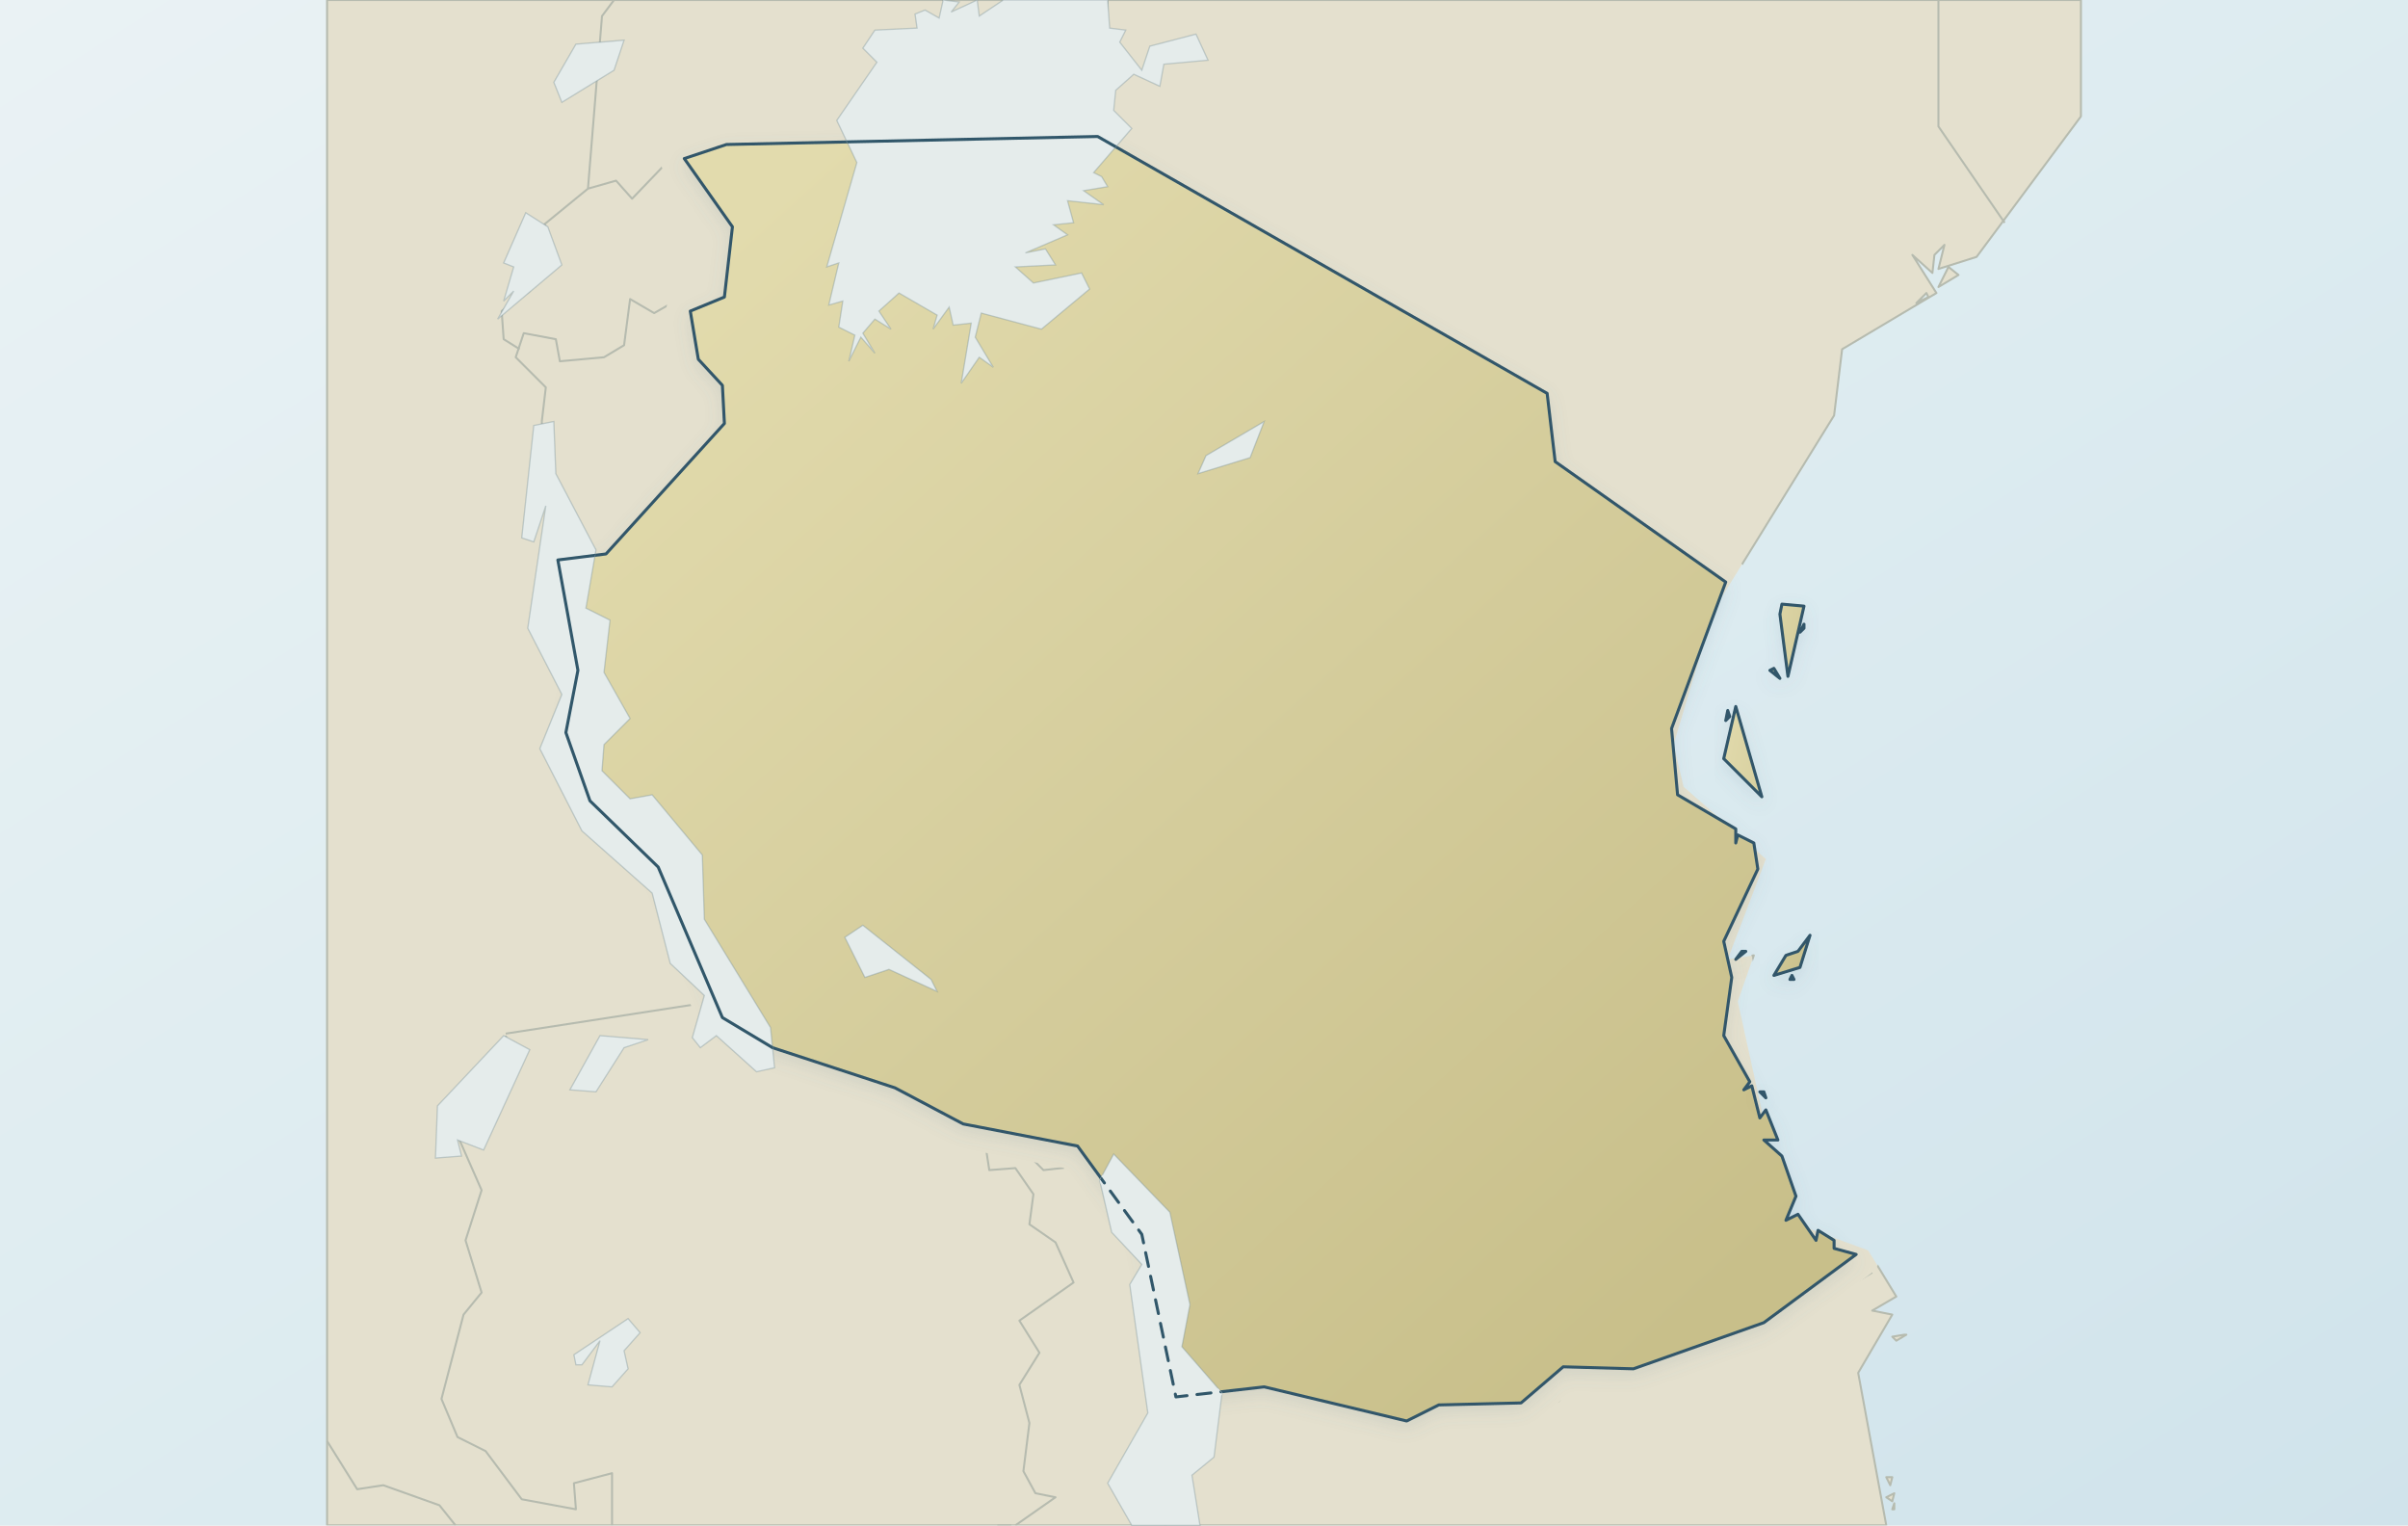
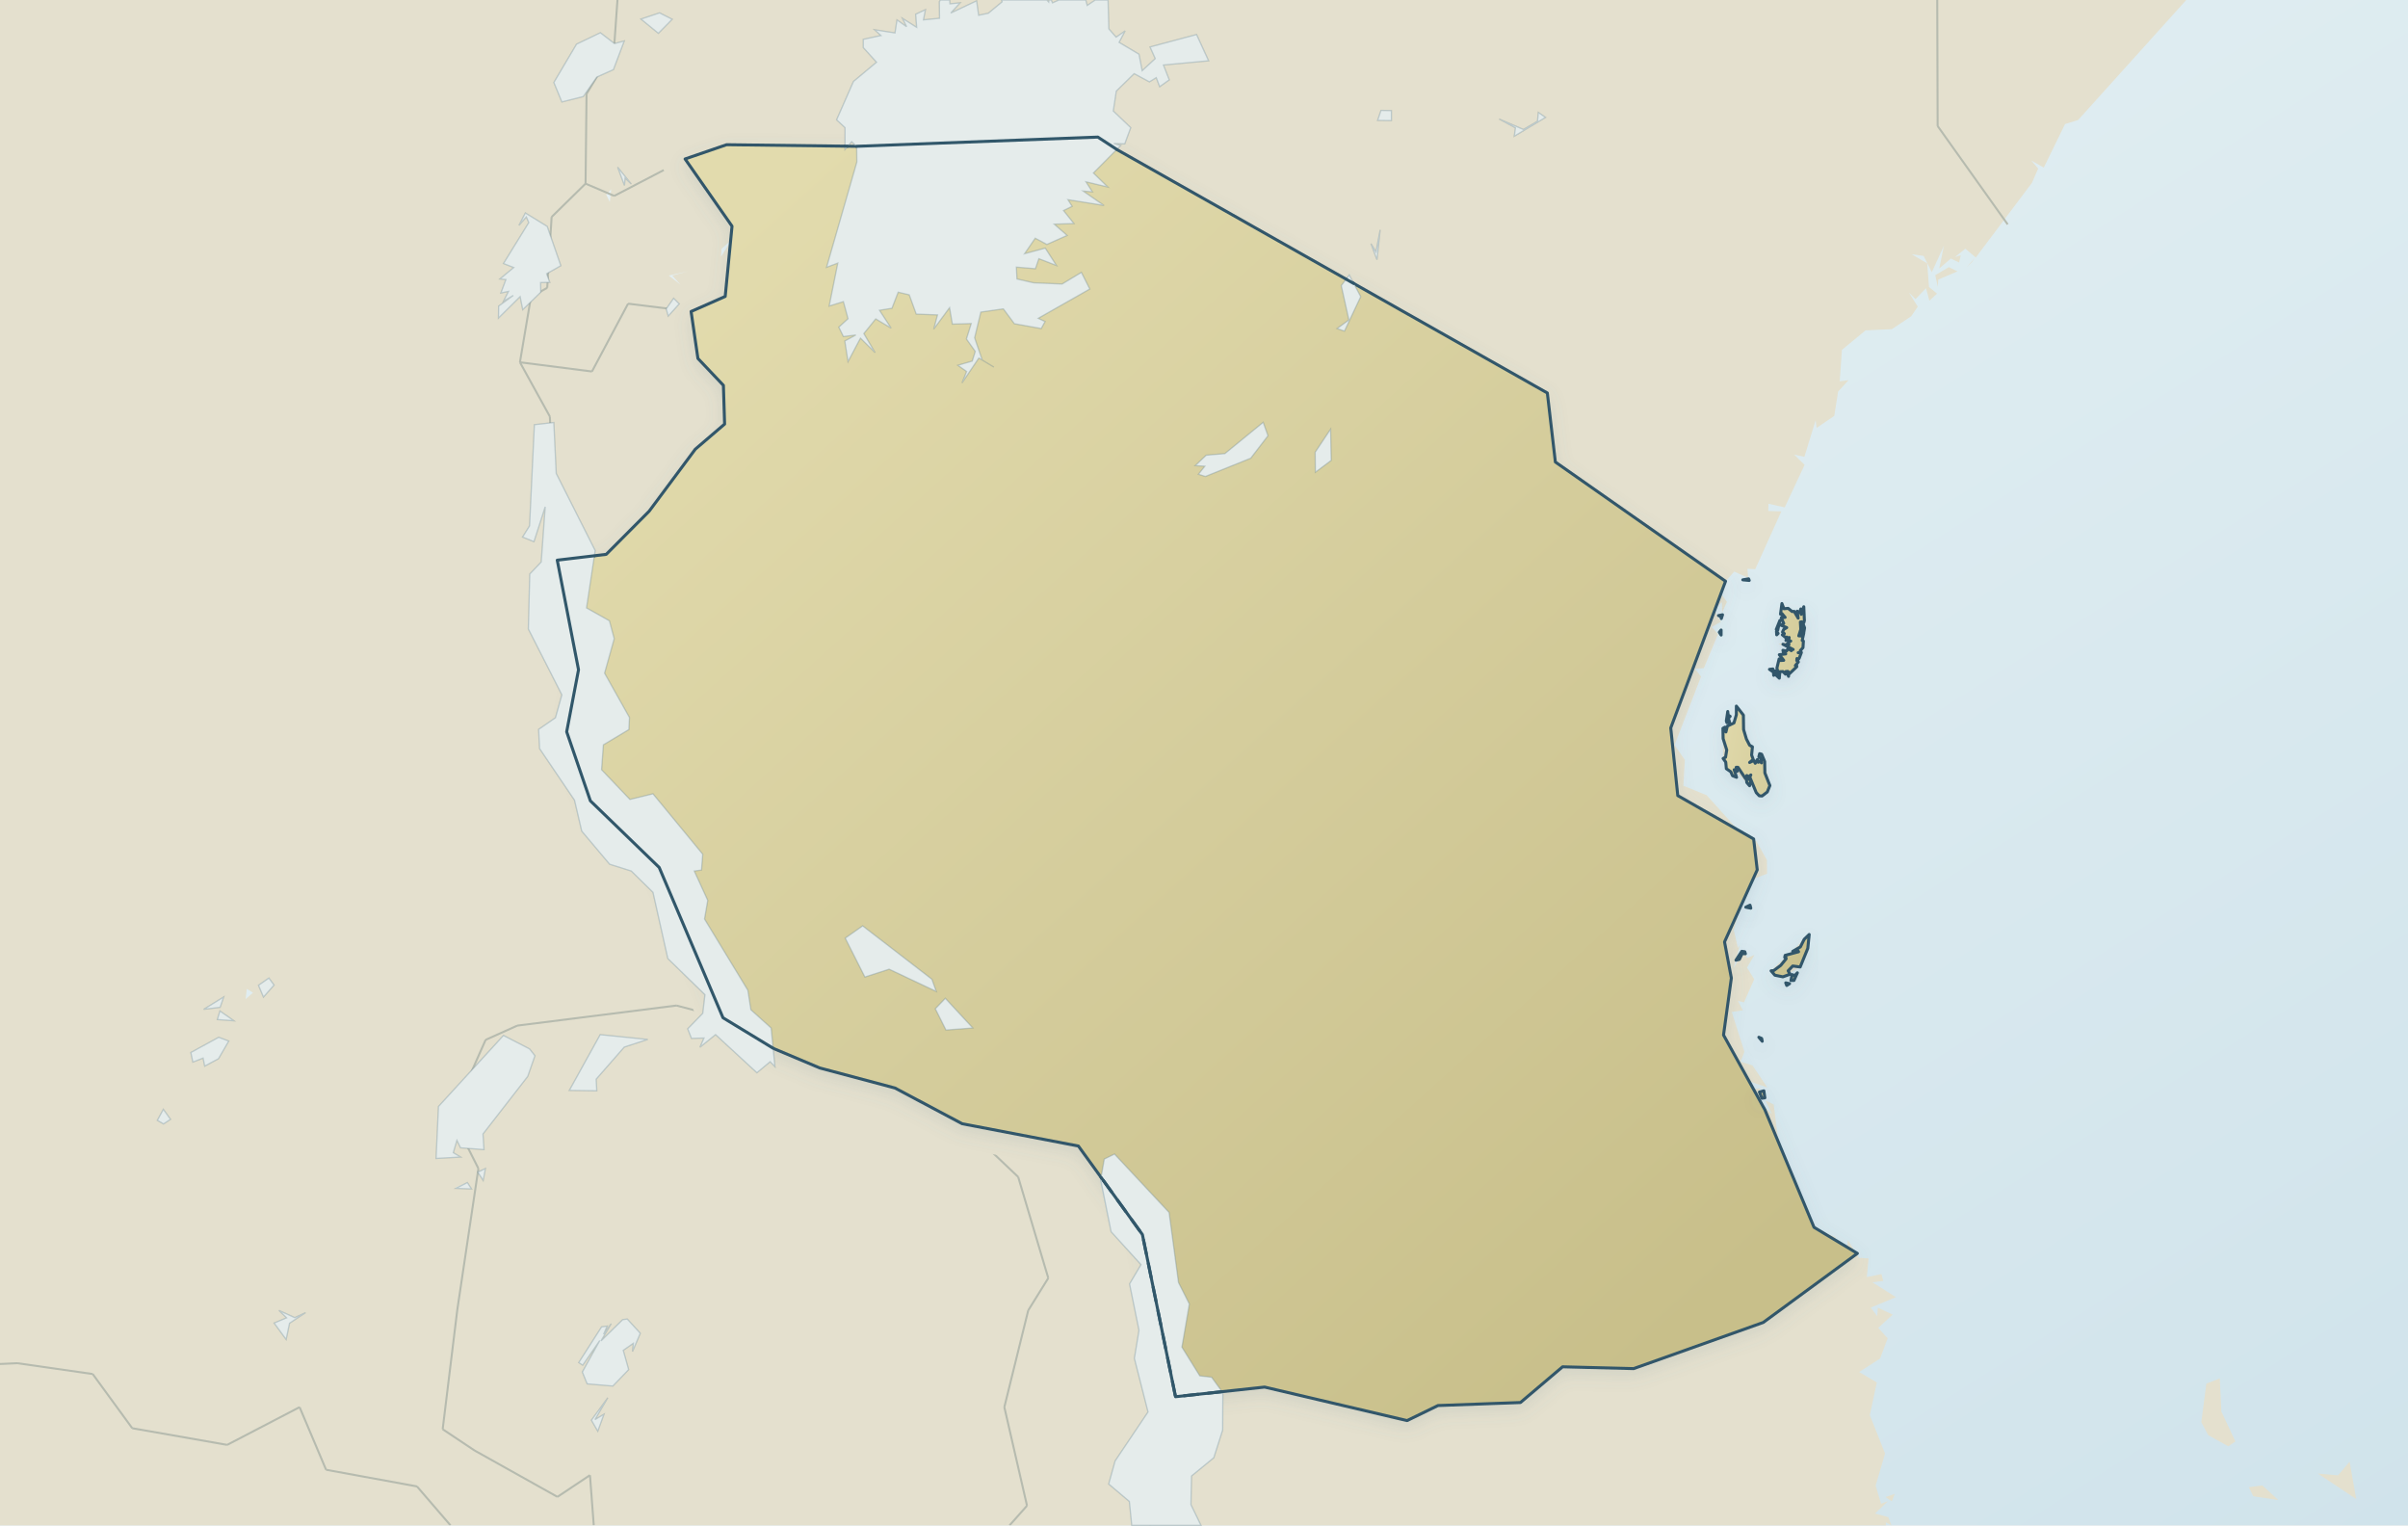
<svg xmlns="http://www.w3.org/2000/svg" viewBox="0 0 1200 760" role="img" aria-label="Map of Tanzania" data-map-style="journey-atlas-map-v3-clean-background" data-map-projection="local-equirectangular-fit-v1">
  <defs>
    <linearGradient id="sea" x1="0" y1="0" x2="1" y2="1">
      <stop offset="0" stop-color="#eaf2f4" />
      <stop offset=".55" stop-color="#dcebf0" />
      <stop offset="1" stop-color="#d0e3eb" />
    </linearGradient>
    <linearGradient id="land" x1=".12" y1=".08" x2=".88" y2=".92">
      <stop offset="0" stop-color="#e2dbad" />
      <stop offset=".52" stop-color="#d4cc9b" />
      <stop offset="1" stop-color="#c8bf8a" />
    </linearGradient>
    <filter id="shadow" x="-10%" y="-10%" width="120%" height="120%">
      <feGaussianBlur in="SourceAlpha" stdDeviation="4" result="b" />
      <feOffset in="b" dy="3" result="o" />
      <feColorMatrix in="o" type="matrix" values="0 0 0 0 .12 0 0 0 0 .22 0 0 0 0 .28 0 0 0 .14 0" />
      <feBlend in="SourceGraphic" mode="normal" />
    </filter>
-     <clipPath id="shared-inland-water-clip" clipPathUnits="userSpaceOnUse">
-       <path d="M412,133L427,81L417,60L437,31L430,24L436,15L457,14L456,7L461,5L468,9L470,0L478,1L474,6L487,0L488,8L500,0L552,0L553,14L561,15L558,21L569,35L573,23L596,17L602,30L580,32L578,43L565,37L556,45L555,55L564,64L545,86L549,88L552,93L540,95L550,102L532,100L535,111L525,112L532,117L511,126L521,124L526,132L506,133L515,141L539,136L543,144L519,164L489,156L486,168L495,183L488,178L479,191L484,161L475,162L473,153L465,164L467,157L448,146L438,155L444,164L436,159L430,166L436,176L429,168L423,180L426,167L418,163L420,150L413,152L418,131Z" />
-       <path d="M260,268L266,212L276,210L277,236L297,274L292,303L304,309L301,335L314,358L301,371L300,384L314,398L325,396L350,426L351,458L384,512L386,532L377,534L357,516L349,522L345,517L351,496L334,480L325,445L290,414L269,373L280,346L263,313L272,252L266,270Z" />
-       <path d="M217,577L218,551L251,516L264,523L241,573L228,568L230,576Z" />
-       <path d="M248,159L256,145L251,150L256,133L251,131L262,106L273,113L280,132Z" />
-       <path d="M280,51L276,41L287,22L311,20L306,35Z" />
-       <path d="M313,657L319,664L311,673L313,682L305,691L293,690L299,668L290,680L287,680L286,675Z" />
-       <path d="M430,461L464,488L467,494L443,483L431,487L421,467Z" />
-       <path d="M323,518L311,522L297,544L284,543L299,516Z" />
-       <path d="M597,236L601,227L630,210L623,228Z" />
-     </clipPath>
-     <clipPath id="malawi-disputed-clip" clipPathUnits="userSpaceOnUse">
-       <path d="M548,588L555,575L583,604L593,650L589,671L609,694L605,726L594,735L598,760L564,760L552,739L572,704L563,640L569,630L554,614Z" />
-     </clipPath>
    <mask id="exclude-target-border-band" maskUnits="userSpaceOnUse" x="0" y="0" width="1200" height="760">
      <rect width="1200" height="760" fill="white" />
-       <path d="M860,290L833,363L836,396L865,413L865,420L866,416L874,420L876,433L859,469L863,487L859,516L872,539L869,543L873,541L877,557L880,553L886,568L879,568L888,576L895,596L890,608L896,605L905,618L906,613L914,618L914,622L925,625L879,659L814,682L779,681L758,699L717,700L701,708L630,691L586,696L569,615L537,571L480,560L446,542L385,522L360,507L328,432L294,399L282,365L288,334L278,279L302,276L361,211L360,192L348,179L344,155L361,148L365,113L341,79L362,72L547,68L771,196L775,230Z" fill="black" stroke="black" stroke-width="24" stroke-linejoin="round" />
+       <path d="M547.1,68.3L557.1,74.8L771.1,195.8L775.1,230.2L859.9,289.6L832.6,362.7L836.1,396.4L873.9,418L875.7,433.4L859.4,469.3L862.8,487.3L858.9,515.7L879.5,552.9L904,611.5L925.6,624.5L878.7,658.9L814.1,681.9L778.7,681L757.7,698.8L716.6,700.3L701.2,707.8L630.2,691.1L585.8,695.9L569.3,615.1L537.4,571L479.5,559.9L446,542.1L408.5,532.1L385,522.2L360.3,507.1L328.5,432.2L294.2,399L282.4,364.6L288.3,333.7L277.7,279.1L302.1,276.2L323.5,254.7L346.5,223.8L361.1,211.3L360.5,192L347.8,178.6L344.4,155.2L361.4,147.7L364.8,112.7L341.4,79.2L362.1,72.1L426.8,72.9Z" fill="black" stroke="black" stroke-width="24" stroke-linejoin="round" />
    </mask>
  </defs>
  <rect width="1200" height="760" fill="url(#sea)" />
-   <path id="geographic-context" d="M880,547L877,544L879,544ZM870,474L865,478L868,474ZM866,499L874,476L861,478L880,428L839,392L834,371L854,304L914,207L918,174L965,146L953,127L963,136L964,127L969,122L966,134L985,128L1037,58L1037,0L163,0L163,760L940,760L926,684L943,655L933,653L945,646L931,623L890,608ZM865,352L878,397L859,378ZM862,357L860,359L861,354ZM884,333L887,338L882,334ZM943,752L944,749L944,752ZM940,746L944,744L943,748ZM943,736L942,740L940,736ZM893,486L894,488L892,488ZM884,486L890,476L896,474L902,466L897,482ZM891,337L887,306L888,301L899,302ZM899,313L897,315L899,311ZM943,666L949,665L950,665L945,668ZM961,148L955,151L960,146ZM966,143L971,133L976,137Z" fill="#e4e0ce" fill-rule="evenodd" stroke="none" />
-   <path id="geographic-context-outline" d="M880,547L877,544L879,544ZM870,474L865,478L868,474ZM866,499L874,476L861,478L880,428L839,392L834,371L854,304L914,207L918,174L965,146L953,127L963,136L964,127L969,122L966,134L985,128L1037,58L1037,0L163,0L163,760L940,760L926,684L943,655L933,653L945,646L931,623L890,608ZM865,352L878,397L859,378ZM862,357L860,359L861,354ZM884,333L887,338L882,334ZM943,752L944,749L944,752ZM940,746L944,744L943,748ZM943,736L942,740L940,736ZM893,486L894,488L892,488ZM884,486L890,476L896,474L902,466L897,482ZM891,337L887,306L888,301L899,302ZM899,313L897,315L899,311ZM943,666L949,665L950,665L945,668ZM961,148L955,151L960,146ZM966,143L971,133L976,137Z" fill="none" stroke="#b6bbaf" stroke-width="1" stroke-linejoin="round" mask="url(#exclude-target-border-band)" />
-   <path id="neighbor-borders" mask="url(#exclude-target-border-band)" d="M252,516L255,526L249,537L221,562L229,568L240,593L232,618L240,644L231,655L220,697L228,716L242,723L260,747L287,752L286,739L305,734L305,760M227,760L219,750L191,740L178,742L163,718M306,0L300,8L293,94L307,90L315,99L338,75L361,71L554,71L765,190L772,208L766,220L860,289M818,690L803,681L786,682L777,698L757,708L731,699L704,709L682,707L680,699L661,690L646,701L590,699L574,737L581,760M497,760L500,760M500,760L504,760M506,760L526,746L516,744L510,733L513,709L508,690L518,674L508,658L535,639L526,619L513,610L515,595L506,582L493,583L491,570L512,575L520,583L538,581L548,588L555,575L572,590L587,622L593,650L589,672L610,698M270,210L272,244L283,276L302,277L340,237L343,222L366,206L366,189L341,182L350,154L340,148L326,156L314,149L311,172L301,178L279,180L277,169L261,166L257,178L272,193L270,210M283,276L278,305L295,352L287,368L290,386L301,405L335,436L362,498L252,515M362,498L378,522L398,521L416,541L432,542L434,550L460,554L490,570M818,690L842,675L864,675L933,634M350,154L366,152L369,135L366,111L345,75M272,112L265,122L264,145L250,155L251,169L259,174M552,0L548,71M293,94L271,112M966,0L966,63L999,111M594,725L599,726L595,732L594,725M592,724L586,725L592,724" fill="none" stroke="#b6bbaf" stroke-width="1" stroke-linejoin="round" />
-   <path id="target-country" d="M860,290L833,363L836,396L865,413L865,420L866,416L874,420L876,433L859,469L863,487L859,516L872,539L869,543L873,541L877,557L880,553L886,568L879,568L888,576L895,596L890,608L896,605L905,618L906,613L914,618L914,622L925,625L879,659L814,682L779,681L758,699L717,700L701,708L630,691L586,696L569,615L537,571L480,560L446,542L385,522L360,507L328,432L294,399L282,365L288,334L278,279L302,276L361,211L360,192L348,179L344,155L361,148L365,113L341,79L362,72L547,68L771,196L775,230Z" fill="url(#land)" fill-rule="evenodd" stroke="#31576a" filter="url(#shadow)" stroke-width="1.5" stroke-linejoin="round" stroke-linecap="round" />
-   <path id="target-islands" d="M880,547L877,544L879,544Z M870,474L865,478L868,474Z M865,352L878,397L859,378Z M862,357L860,359L861,354Z M884,333L887,338L882,334Z M893,486L894,488L892,488Z M884,486L890,476L896,474L902,466L897,482Z M891,337L887,306L888,301L899,302Z M899,313L897,315L899,311Z" fill="url(#land)" fill-rule="evenodd" stroke="#31576a" filter="url(#shadow)" stroke-width="1.5" stroke-linejoin="round" stroke-linecap="round" />
+   <path id="geographic-context" d="M944.2,744.3L942.8,748L939.7,746L939.7,745.9ZM1120.7,741L1127.4,740.1L1135.4,747.4L1122.9,745.5ZM1155.1,734.2L1165.1,735.1L1170.9,728.3L1174.2,746.9ZM1100.5,715.1L1097,708.6L1099.5,689.4L1106.2,686.8L1107,703.3L1114,718.2L1110.4,720.6ZM901.6,465.6L897.1,481.8L888.5,486.7L882.6,483.7ZM1012.6,91.1L984.6,128.3L979.4,123.9L974.2,128.1L977.1,127.2L976.3,130.8L972.2,128.8L966.4,133.8L968.7,122.5L962.7,135.6L958.6,127.5L952.7,126.7L960.4,131.2L961.3,143L965.3,146.3L961.5,149.8L959.8,143.6L954.6,149L951.3,145.8L955.7,152.8L952.4,157.6L942.8,164L929.7,164.6L917.9,174.3L916.8,190L921.2,189.4L916,195.1L914.1,207.2L905.3,213.2L904.8,209.4L899.2,227.6L894.1,226.5L899.3,231.6L889.4,252.8L881.3,251L881.2,254.6L887.7,254.8L874.7,283.6L870.8,283.4L871.2,287.9L864.2,284.8L859.8,289.8L857.5,295.7L860.6,299.9L858.2,305.2L858.1,300L854.2,303.9L857.6,309.8L853,312.4L856.2,315.9L849.1,332.9L844.6,333.2L847.7,337.1L834.5,371.2L839.6,378.6L838.9,391.5L850.5,396.2L864.6,411.9L864.9,419.6L866.3,416.4L875.2,419L880.5,428.5L880.6,435.3L873.4,438.1L868.5,446.6L864,463.5L866.1,472.3L867.1,470.7L863.9,482.4L869.3,473.2L870.6,477.3L874.3,475.8L870.6,482.1L874.2,487.9L869.1,499.4L866.1,498.7L868.5,503.4L863,504.2L869.3,524L867.4,529L873.3,530.8L880.7,541.8L871.2,538.6L869.2,543.1L877,542.3L877.1,557.6L879.7,551.9L883.1,555.2L879.8,548.3L883.9,550.3L886.1,567.8L879.2,568.5L888,576L889.7,590.2L894.6,595.8L889.5,607.5L892.6,604.3L899.6,606.6L905.1,618.7L906.2,613.1L914.8,616.4L913.5,622.1L920.5,623.9L920.8,617.8L926.4,626.7L931.2,627L930.3,636.3L937.6,634.8L938.5,638.2L933.1,638.9L944.8,646.3L932.3,651.5L935.5,655.8L935.8,651.5L943.2,655L936,661.6L940.7,666.8L936.9,676.9L926.5,683.6L935.3,688.8L931.8,705.1L939.4,724.2L934.7,740.2L937.4,749.2L940.8,748L934.4,754.1L941,755.9L942.6,760L939.8,758.5L939.8,760L598.5,760L593.5,749.7L593.8,735.4L604.9,726.3L609.3,712.5L609.4,693.9L603.8,686.2L597.9,685.5L589,671.2L592.7,649.7L587.3,639L582.6,604.1L555.4,575L550.3,577.5L548.2,588L553.7,613.7L568.6,630.1L562.9,639.7L567.6,662.8L565.3,676.8L572.1,703.5L555.7,727.9L552.5,739.4L562.8,748.1L564,760L0,760L0,0L468.7,0L468.2,9.1L460.2,9.9L461.2,4.8L456.3,7.1L456.8,13.6L449.7,9.1L451.8,13.3L447,9.9L446,16.4L435.8,14.8L439,17.7L430.2,19.6L430.2,23.7L436.8,31L425.3,40.6L416.9,59.7L421.1,63.6L421.1,74.5L424.4,70.6L426.9,73L427,80.7L411.9,133.2L417.5,131.1L413.2,152.5L420.3,150.3L422.6,158.8L418,163L420.3,167.7L426.5,166.9L421,169.9L422.6,180.2L428.8,168.5L436.1,175.7L430.5,166.2L436.4,158.9L444.1,163.5L438.3,154.6L444.5,153.6L447.6,145.6L453.1,146.9L456.6,156.5L467.2,156.9L465.3,164L473.2,153.3L474.6,161.5L484,161.2L481.6,168.9L486,175.1L484.5,179.9L477.3,182L481.7,185.1L479.4,190.8L487.8,178.4L495.3,182.9L489.5,179.4L485.7,168.3L488.8,155.5L500,153.9L505.5,161.3L518.9,163.7L520.8,160.2L517.4,158.6L543.1,144L538.9,135.7L529.3,141.5L515.1,140.9L506.8,139L506.5,133.1L516,133.9L517.7,128.9L526.5,132.3L520.9,123.6L510.6,126.4L515.9,118.7L521.7,121.8L531.8,117.3L525.4,111.7L535.2,111.4L530,104.9L534.3,102.8L532.2,99.5L550.2,102.4L539.8,95.2L544.4,95.6L541.2,90.6L552.1,93.2L544.9,86.2L558.5,72.5L555.1,71.5L560.5,71.7L563.5,63.6L554.8,55.3L556.3,45.4L565.2,36.7L572.8,40.8L576.2,38.7L577.9,43.2L582.7,39.8L579.8,32.4L602.3,30.3L596.3,17.2L573.1,23.4L575.7,29.2L569.2,35.2L567.6,27L557.7,21.1L560.7,15.4L556.2,18.5L552.6,14.4L552.2,0L1089.5,0L1035.6,59.8L1029.1,61.8L1018.5,83.5L1012.3,80L1015.7,84ZM297.9,713.1L301,704.6L296.5,707.3L302.9,696.4L294.7,707.6ZM315.2,673.4L319.1,664.3L312.6,657.2L310.3,657.5L299.5,668.1L304.6,659.5L300.8,664.8L302.6,660.7L299.8,661.1L288.4,678.9L290.4,680.2L298.9,667.9L290.2,683.6L292.6,689.5L305.4,690.6L313.3,682.4L310.6,672.8L315.6,669.3ZM152.3,654L146.9,656.5L139,652.9L142.8,656.6L136.6,659.2L142.6,667.4L144.3,659.3ZM235,592.4L232.9,589.2L227,591.7L227.2,592.1ZM238.1,584L240.8,588.2L241.9,582.2ZM81.5,560L85,557.7L81.4,552.7L78.4,558.2ZM250.9,515.9L218.5,551.3L217.3,577.3L229.6,576.5L225.9,574.3L227.7,568.2L229.5,571.9L241.2,572.8L240.7,565L263,536.3L266.6,526L263.9,522.6ZM297.1,537.7L311.1,521.7L322.8,517.9L299.1,515.5L283.7,543.3L297.4,543.5ZM108.9,527.5L114,518.7L109,516.8L95.1,524.4L96.1,529.2L101.2,527.2L102,531.2ZM108.3,508L116.6,508.6L109.6,503.7ZM101.5,502.9L109.7,501.9L111.5,496.7ZM122.4,497.8L126.1,494.6L123,492.7ZM131.3,496.8L136.6,490.8L134,487.1L128.8,490.9ZM255.8,147.2L248.5,152.5L248.5,158.6L259.2,147.8L260.5,154.3L269.5,145.6L269.4,140.8L274,140.7L272.4,136.4L279.5,132.4L272.7,112.8L261.8,106.1L258.6,112.3L262.3,108.1L263.5,110.9L250.9,131.3L256,133.3L249.1,139L252.1,139.3L249.6,146L253.4,145.2L250.9,150.1ZM303.9,100.6L304.6,94.3L302.1,97ZM311.5,88.7L314.6,91.7L307.8,83.3L311.2,92.4ZM287.3,22L276,41.1L280,50.8L290.7,48.1L297.4,38.4L305.7,34.7L311.1,20.4L306.2,21.7L299.2,16.3ZM471.4,513.2L484.8,512.2L471.1,497.4L466.1,502.6ZM466.6,494L464.4,487.9L429.9,461.3L421.2,467.4L431,486.8L443.1,482.9ZM276,210.5L266.3,211.6L263.9,262L260.4,267.6L266.1,269.9L271.7,252.5L269.7,280L264,286L263.3,313.4L280,346.2L276.8,357.6L268.4,363.4L268.9,373L286.3,398.7L289.9,414.1L303.8,430.6L314.6,434L325.4,444.6L332.8,477.6L351.3,495.6L350.2,504.9L342.7,512.6L344.6,517.4L350.8,517.2L348.8,521.8L356.6,515.5L377.2,534.5L383.8,529L386.2,531.5L384.3,512.2L374.2,503.1L372.7,493.4L351.1,457.9L352.7,448.6L346,434L349.6,433.5L350.2,425.6L325.4,395.5L313.9,398.3L299.8,383.5L300.7,371.1L313.4,363.5L313.7,357.5L301.3,335.4L306.1,318.2L303.7,309.3L292.3,302.9L296.6,274.3L277.2,235.9ZM626,288L619.9,291.2L626.5,290.8ZM663.1,213.8L655.4,225.3L655.7,235.6L663.4,229.4ZM595.6,232L600.4,232.3L597.2,236.3L600.7,237.4L623.3,228.3L631.9,217.1L629.5,210.4L610.4,226L601.1,226.8ZM338.5,151.4L335.7,148.6L332,153.9L333,157.5ZM672.2,159.4L666.3,163.7L670,165L678.1,147.8L672.4,137L668.4,142.3ZM335,137.3L342.7,135.2L333.3,137.3L339.1,141.8ZM359.3,127.9L364.8,119.2L359.6,124ZM685.7,125.5L683.2,121.4L686.2,129.4L687.8,114.5ZM747.1,59.3L755.2,63.7L754.6,67.9L770.2,58.5L766.6,56L766.2,60.4L759.2,64.5ZM693.4,55.1L688.2,55L686.5,60L693.4,60.1ZM328.1,16.6L335,9.6L328.7,6.4L319.4,9.5ZM492.5,6.6L487.7,7.6L486.7,0.4L473.8,6.5L478.5,1.4L473.4,1.9L473.3,0L499.1,0L499.4,0.9ZM521.7,0L522.7,0L522.6,1ZM523.9,0L527.7,0L524.5,1.4ZM535.5,0L535.7,0L535.4,0.1ZM541.1,0L545.8,0L541.8,2.7ZM882,391.4L878.1,396.6L872.5,386.1L871.9,391.5L858.7,377.9L858.6,362.9L864.1,360.2L865.3,351.8L870.3,368.2L871.9,379.9L877.8,380.1L876.9,375.5L879.4,379.4ZM891.3,337L885.5,332.9L888.5,324L893.6,323.6L886.3,320.9L892.4,319.4L887.9,308.9L888,300.7L896.1,308L898.9,302.3L898.5,322.7ZM965.7,142.9L964.4,137.1L971.2,133.1L975.5,135.2L965.9,139.3ZM984.2,128.5L982.6,130.7L980,133.2ZM226.7,561L226.5,565.4L221.2,561.8ZM465.5,153.8L460.6,155.5L459.9,146.9L463.2,150.4L466.2,147.3ZM423.7,141.7L429.9,154.3L426.4,158.1L421.7,148.4ZM437.1,144.4L439.3,147.4L433.3,152.7L431.5,147.5ZM258.5,146L260.5,127.8L264.1,126L263.2,143.5ZM426.4,115.5L426.5,108.3L430.1,108.9L430.3,109.1ZM444.4,31.2L453.7,32.4L451.5,40L443,43.9L449.3,36.3L438.9,25.5L445.3,26ZM504.7,139.3L496.4,139L484.5,134.7L488,129.9L483.7,126.6L500,128.6ZM493.9,118.9L499,118.7L494.9,124.2L494.8,123.9ZM553.2,41.8L549.5,39.1L554.7,37.6L556.7,40.6ZM532.3,20.3L536,17.8L535.8,21.9ZM476,19.2L482.9,17L478.4,14.3ZM505.8,1L512.7,0L513.2,7.3Z" fill="#e4e0ce" fill-rule="evenodd" stroke="none" />
+   <path id="neighbor-borders" mask="url(#exclude-target-border-band)" d="M360.3,507.1L328.5,432.2M328.5,432.2L294.2,399M294.2,399L282.4,364.6M282.4,364.6L288.3,333.7M288.3,333.7L277.7,279.1M547.1,68.3L557.1,74.8M557.1,74.8L771.1,195.8M771.1,195.8L775.1,230.2M775.1,230.2L859.9,289.6M479.5,559.9L446,542.1M446,542.1L408.5,532.1M408.5,532.1L385,522.2M385,522.2L360.3,507.1M585.8,695.9L569.3,615.1M569.3,615.1L549.3,587.4M549.3,587.4L537.4,571M537.4,571L479.5,559.9M925.6,624.5L878.7,658.9M878.7,658.9L814.1,681.9M814.1,681.9L778.7,681M778.7,681L757.7,698.8M757.7,698.8L716.6,700.3M716.6,700.3L701.2,707.8M701.2,707.8L630.2,691.1M630.2,691.1L585.8,695.9M277.7,279.1L302.1,276.2M302.1,276.2L323.5,254.7M323.5,254.7L346.5,223.8M346.5,223.8L361.1,211.3M361.1,211.3L360.5,192M360.5,192L347.8,178.6M347.8,178.6L344.4,155.2M341.4,79.2L362.1,72.1M362.1,72.1L426.8,72.9M426.8,72.9L547.1,68.3M344.4,155.2L361.4,147.7M361.4,147.7L364.8,112.7M364.8,112.7L341.4,79.2M360.3,507.1L337.1,501M337.1,501L257.8,511M257.8,511L242,518.1M242,518.1L225.2,556M225.2,556L238.4,582.2M238.4,582.2L227.9,652.5M227.9,652.5L220.6,712.1M220.6,712.1L236.5,722.7M236.5,722.7L277.8,745.8M277.8,745.8L294,735M294,735L295.9,760M224.5,760L207.8,740.6M207.8,740.6L162.5,732.3M162.5,732.3L149.3,701.1M149.3,701.1L113.2,719.9M113.2,719.9L65.9,711.6M65.9,711.6L46.2,684.6M46.2,684.6L8.7,679.2M8.7,679.2L0,679.6M259.1,180.5L274,207.5M274,207.5L277.7,279.1M307.7,0L306,24.1M306,24.1L292.3,46.8M292.3,46.8L291.8,91.5M291.8,91.5L274.9,108.1M274.9,108.1L272.7,143.4M272.7,143.4L264.6,148M264.6,148L259.1,180.5M1000.5,111.8L965.6,62.8M965.6,62.8L965.4,0M547.1,68.3L546.5,5.4M546.5,5.4L550.3,0M479.5,559.9L507.4,586.4M507.4,586.4L522.4,636.8M522.4,636.8L512.4,652.9M512.4,652.9L500.5,701.1M500.5,701.1L511.8,750.2M511.8,750.2L503.1,760M585.8,695.9L569.3,741M569.3,741L573.4,760M259.1,180.5L295,185.1M295,185.1L313,151.3M313,151.3L344.4,155.2M341.4,79.2L306.1,97.6M306.1,97.6L291.8,91.5" fill="none" stroke="#b6bbaf" stroke-width="1" stroke-linejoin="round" />
+   <path id="target-country" d="M547.1,68.3L557.1,74.8L771.1,195.8L775.1,230.2L859.9,289.6L832.6,362.7L836.1,396.4L873.9,418L875.7,433.4L859.4,469.3L862.8,487.3L858.9,515.7L879.5,552.9L904,611.5L925.6,624.5L878.7,658.9L814.1,681.9L778.7,681L757.7,698.8L716.6,700.3L701.2,707.8L630.2,691.1L585.8,695.9L569.3,615.1L537.4,571L479.5,559.9L446,542.1L408.5,532.1L385,522.2L360.3,507.1L328.5,432.2L294.2,399L282.4,364.6L288.3,333.7L277.7,279.1L302.1,276.2L323.5,254.7L346.5,223.8L361.1,211.3L360.5,192L347.8,178.6L344.4,155.2L361.4,147.7L364.8,112.7L341.4,79.2L362.1,72.1L426.8,72.9Z" fill="url(#land)" fill-rule="evenodd" stroke="#31576a" filter="url(#shadow)" stroke-width="1.5" stroke-linejoin="round" stroke-linecap="round" />
+   <path id="target-islands" d="M870.3,368.2L871.9,371.3L873.3,372.1L872.9,376.2L873.7,378.4L871.9,379.9L874,378.9L874.7,380.3L875.8,378.4L876.2,379.8L877.1,379.2L877.8,380.1L877.6,378L876.5,377L876.9,375.5L877.9,375.8L879.4,379.4L879.5,385.1L882,391.4L880.7,394.6L878.1,396.6L876.7,396.5L875.2,394.9L872,387.2L872.5,386.1L871.6,387L870.5,386.4L872.4,389.2L871.9,391.5L870.5,389.9L870.2,387.1L869.9,388L866.1,382.3L865.2,382.3L865.7,384.3L864.2,383.5L865.4,387.3L863.4,386.5L862.5,384.5L860.3,383L860,379.7L858.7,377.9L859.9,377.3L860.5,373.7L858.7,368L858.6,362.9L859.6,362.3L860.1,364.7L860.8,361.8L864.1,360.2L865.3,356.1L865.3,351.8L868.8,356.3L868.9,363.5ZM888.9,310.6L887.7,307.8L889.6,307.6L888,305.7L888.1,306.4L887.3,306L888,300.7L889,303.3L891.1,303.1L893.1,304.7L894.1,304.6L896.1,308L895.6,304.5L896.9,305.2L897.4,303.4L897.6,306.1L898.9,302.3L899.2,309.2L898.9,310.3L897.8,309.8L897.8,310.8L897.2,309.9L897.4,313.6L896.4,316.8L898,316.9L897.7,315.1L898.9,315.4L898.1,319.1L898.7,319.4L898.5,322.7L897.2,324.1L897.6,324.9L896.1,325.2L897.7,325.1L896.6,328L896,328.7L895.5,328.1L895.4,329.1L896.2,329.8L894.7,331.6L895.3,331.1L895.4,332.2L891.3,336.1L891.3,337L890.8,335.5L891.6,335.1L890.9,334.5L889.9,334.6L890.6,335.5L889.8,335.9L888.5,334.6L886,334.7L885.5,332.9L886.6,328.3L887,329.1L888.9,329L886.7,326.2L889.9,325.8L888.8,325.3L888.5,324L890.3,324.4L891,323.2L892.7,324.2L892.3,323.6L893.6,323.6L888.5,321L890.4,321.5L890.7,320.7L891.5,321.2L891.2,320L892.4,319.4L891.4,319.2L891.6,317.6L890,319.1L890.4,317.4L889.9,317.7L888.2,316.3L889.2,315.7L888.3,314.9L888.9,313.6L890.4,312.7L887.5,311.5ZM882.6,483.7L883.9,483.6L887.4,481L890.1,477.7L889.9,476.7L889.9,477.4L889.4,477L889.6,476L896.3,474.2L895.9,473.6L893.4,474L897.2,471.8L899.1,468L901.6,465.6L900.9,472.5L897.1,481.8L893.4,481.3L891.1,483.7L892.1,485.4L888.5,486.7L884.5,485.9ZM865.1,478.4L868,474L869.5,474.2L869.8,475.2L868.2,475.1L866.8,478ZM895.7,484.7L894,488.5L892.5,488.5L893.1,485.6L894.4,486.1ZM881.8,333.5L883.5,333.3L883.9,334.7L884.7,334.3L884.9,335.8L886.9,335.6L886.7,337.9L884.6,335.9L883.9,336.5L883.8,334.9ZM878,547.2L876.8,544.1L879,543.5L879.5,547ZM860.6,360.1L860.3,359.2L861,354.5L861.2,356.3L862.2,356.9L861.3,357.8L861.9,359.8ZM897.1,314.9L898.5,313.2L897.9,312.1L898.6,311L899.3,312.8L898.9,315.1ZM885.9,314L885.2,313.6L887,309.1ZM868.5,288.9L871.4,288.4L871.7,289.2ZM870,452L872.1,451L872.5,452.5ZM857.6,307.2L856.4,306.7L858.4,306.3L857.8,308.2ZM876.5,516.8L877.9,517.4L878.2,518.8ZM857.7,316.4L856.8,315L857.7,313.9ZM890.4,491L889.9,489.7L891.8,490.1ZM885.4,316.3L885.3,314.5L886.1,315.6Z" fill="url(#land)" fill-rule="evenodd" stroke="#31576a" filter="url(#shadow)" stroke-width="1.5" stroke-linejoin="round" stroke-linecap="round" />
  <g id="inland-water" fill="#e5eceb" stroke="#6f8a92" stroke-opacity=".35" stroke-width=".65">
-     <path d="M412,133L427,81L417,60L437,31L430,24L436,15L457,14L456,7L461,5L468,9L470,0L478,1L474,6L487,0L488,8L500,0L552,0L553,14L561,15L558,21L569,35L573,23L596,17L602,30L580,32L578,43L565,37L556,45L555,55L564,64L545,86L549,88L552,93L540,95L550,102L532,100L535,111L525,112L532,117L511,126L521,124L526,132L506,133L515,141L539,136L543,144L519,164L489,156L486,168L495,183L488,178L479,191L484,161L475,162L473,153L465,164L467,157L448,146L438,155L444,164L436,159L430,166L436,176L429,168L423,180L426,167L418,163L420,150L413,152L418,131Z" />
-     <path d="M260,268L266,212L276,210L277,236L297,274L292,303L304,309L301,335L314,358L301,371L300,384L314,398L325,396L350,426L351,458L384,512L386,532L377,534L357,516L349,522L345,517L351,496L334,480L325,445L290,414L269,373L280,346L263,313L272,252L266,270Z" />
-     <path d="M548,588L555,575L583,604L593,650L589,671L609,694L605,726L594,735L598,760L564,760L552,739L572,704L563,640L569,630L554,614Z" />
-     <path d="M217,577L218,551L251,516L264,523L241,573L228,568L230,576Z" />
-     <path d="M248,159L256,145L251,150L256,133L251,131L262,106L273,113L280,132Z" />
-     <path d="M280,51L276,41L287,22L311,20L306,35Z" />
-     <path d="M313,657L319,664L311,673L313,682L305,691L293,690L299,668L290,680L287,680L286,675Z" />
-     <path d="M430,461L464,488L467,494L443,483L431,487L421,467Z" />
-     <path d="M323,518L311,522L297,544L284,543L299,516Z" />
-     <path d="M597,236L601,227L630,210L623,228Z" />
+     <path d="M427,80.7L426.9,73L424.4,70.6L421.1,74.5L421.1,63.6L416.9,59.7L425.3,40.6L436.8,31L430.2,23.7L430.2,19.6L439,17.7L435.8,14.8L446,16.4L447,9.9L451.8,13.3L449.7,9.1L456.8,13.6L456.3,7.1L461.2,4.8L460.2,9.9L468.2,9.1L468.1,0.8L468.7,0L473.3,0L473.4,1.9L478.5,1.4L473.8,6.5L486.7,0.4L487.7,7.6L492.5,6.6L499.4,0.9L499.1,0L521.7,0L522.6,1L522.7,0L523.9,0L524.5,1.4L527.7,0L541.1,0L541.8,2.7L545.8,0L552.2,0L552.6,14.4L556.2,18.5L560.7,15.4L557.7,21.1L567.6,27L569.2,35.2L575.7,29.2L573.1,23.4L596.3,17.2L602.3,30.3L579.8,32.4L582.7,39.8L577.9,43.2L576.2,38.7L572.8,40.8L565.2,36.7L556.3,45.4L554.8,55.3L563.5,63.6L560.5,71.7L555.1,71.5L558.5,72.5L544.9,86.2L552.1,93.2L541.2,90.6L544.4,95.6L539.8,95.2L550.2,102.4L532.2,99.5L534.3,102.8L530,104.9L535.2,111.4L525.4,111.7L531.8,117.3L521.7,121.8L515.9,118.7L510.6,126.4L520.9,123.6L526.5,132.3L517.7,128.9L516,133.9L506.5,133.1L506.8,139L515.1,140.9L529.3,141.5L538.9,135.7L543.1,144L517.4,158.6L520.8,160.2L518.9,163.7L505.5,161.3L500,153.9L488.8,155.5L485.7,168.3L489.5,179.4L495.3,182.9L487.8,178.4L479.4,190.8L481.7,185.1L477.3,182L484.5,179.9L486,175.1L481.6,168.9L484,161.2L474.6,161.5L473.2,153.3L465.3,164L467.2,156.9L456.6,156.5L453.1,146.9L447.6,145.6L444.5,153.6L438.3,154.6L444.1,163.5L436.4,158.9L430.5,166.2L436.1,175.7L428.8,168.5L422.6,180.2L421,169.9L426.5,166.9L420.3,167.7L418,163L422.6,158.8L420.3,150.3L413.2,152.5L417.5,131.1L411.9,133.2ZM263.9,262L266.3,211.6L276,210.5L277.2,235.9L296.6,274.3L292.3,302.9L303.7,309.3L306.1,318.2L301.3,335.4L313.7,357.5L313.4,363.5L300.7,371.1L299.8,383.5L313.9,398.3L325.4,395.5L350.2,425.6L349.6,433.5L346,434L352.7,448.6L351.1,457.9L372.7,493.4L374.2,503.1L384.3,512.2L386.2,531.5L383.8,529L377.2,534.5L356.6,515.5L348.8,521.8L350.8,517.2L344.6,517.4L342.7,512.6L350.2,504.9L351.3,495.6L332.8,477.6L325.4,444.6L314.6,434L303.8,430.6L289.9,414.1L286.3,398.7L268.9,373L268.4,363.4L276.8,357.6L280,346.2L263.3,313.4L264,286L269.7,280L271.7,252.5L266.1,269.9L260.4,267.6ZM548.5,587.8L550.3,577.5L555.4,575L582.6,604.1L587.3,639L592.7,649.7L589,671.2L597.9,685.5L603.8,686.2L609.4,693.9L609.3,712.5L604.9,726.3L593.8,735.4L593.5,749.7L598.5,760L564,760L562.8,748.1L552.5,739.4L555.7,727.9L572.1,703.5L565.3,676.8L567.6,662.8L562.9,639.7L568.6,630.1L553.7,613.7ZM217.3,577.2L218.5,551.3L250.9,515.9L263.9,522.6L266.6,526L263,536.3L240.7,565L241.2,572.8L229.5,571.9L227.7,568.2L225.9,574.3L229.6,576.5ZM248.4,158.5L248.5,152.5L255.8,147.2L250.9,150.1L253.4,145.2L249.6,146L252.1,139.3L249.1,139L256,133.3L250.9,131.3L263.5,110.9L262.3,108.1L258.6,112.3L261.8,106.1L272.7,112.8L279.5,132.4L272.4,136.4L274,140.7L269.4,140.8L269.5,145.6L260.5,154.3L259.2,147.8ZM280,50.8L276,41.1L287.3,22L299.2,16.3L306.2,21.7L311.1,20.4L305.7,34.7L297.4,38.4L290.7,48.1ZM312.6,657.2L319.1,664.3L315.2,673.4L315.6,669.3L310.6,672.8L313.3,682.4L305.4,690.6L292.6,689.5L290.2,683.6L298.9,667.9L290.4,680.2L288.4,678.9L299.8,661.1L302.6,660.7L300.8,664.8L304.6,659.5L299.5,668.1L310.3,657.5ZM429.9,461.3L464.4,487.9L466.6,494L443.1,482.9L431,486.8L421.2,467.4ZM322.8,517.9L311.1,521.7L297.1,537.7L297.4,543.5L283.7,543.3L299.1,515.5ZM597.2,236.3L600.4,232.3L595.6,232L601.1,226.8L610.4,226L629.5,210.4L631.9,217.1L623.3,228.3L600.7,237.4ZM471.1,497.4L484.8,512.2L471.4,513.2L466.1,502.6ZM670,165L666.3,163.7L672.2,159.4L668.4,142.3L672.4,137L678.1,147.8ZM109,516.8L114,518.7L108.9,527.5L102,531.2L101.2,527.2L96.1,529.2L95.1,524.4ZM655.5,235.3L655.4,225.3L663.1,213.8L663.4,229.4ZM319.4,9.5L328.7,6.4L335,9.6L328.1,16.6ZM139,652.9L146.9,656.5L152.3,654L144.3,659.3L142.6,667.4L136.6,659.2L142.8,656.6ZM754.6,67.9L755.2,63.7L747.1,59.3L759.2,64.5L766.2,60.4L766.6,56L770.2,58.5ZM134,487.3L136.6,490.8L131.3,496.8L128.8,490.9ZM296.5,707.3L301,704.6L297.9,713.1L294.7,707.6L302.9,696.4ZM686.2,129.4L683.2,121.4L685.7,125.5L687.8,114.5ZM693.4,60.1L686.5,60L688.2,55L693.4,55.1ZM109.6,503.7L116.6,508.6L108.3,508ZM111.5,496.7L109.7,501.9L101.5,502.9ZM81.4,552.7L85,557.7L81.5,560L78.4,558.2ZM332,153.9L335.7,148.6L338.5,151.4L333,157.5ZM227.2,592.1L232.9,589.2L235,592.4ZM241.9,582.2L240.8,588.2L238.1,584ZM307.8,83.3L314.6,91.7L311.5,88.7L311.2,92.4Z" />
  </g>
-   <path id="target-water-boundary-overlay" d="M860,290L833,363L836,396L865,413L865,420L866,416L874,420L876,433L859,469L863,487L859,516L872,539L869,543L873,541L877,557L880,553L886,568L879,568L888,576L895,596L890,608L896,605L905,618L906,613L914,618L914,622L925,625L879,659L814,682L779,681L758,699L717,700L701,708L630,691L586,696L569,615L537,571L480,560L446,542L385,522L360,507L328,432L294,399L282,365L288,334L278,279L302,276L361,211L360,192L348,179L344,155L361,148L365,113L341,79L362,72L547,68L771,196L775,230Z" fill="none" stroke="#31576a" stroke-width="1.5" stroke-linejoin="round" stroke-linecap="round" clip-path="url(#shared-inland-water-clip)" />
-   <g id="disputed-malawi-lake-boundary" fill="none" stroke-linejoin="round" stroke-linecap="round" aria-hidden="true" clip-path="url(#malawi-disputed-clip)">
-     <path d="M860,290L833,363L836,396L865,413L865,420L866,416L874,420L876,433L859,469L863,487L859,516L872,539L869,543L873,541L877,557L880,553L886,568L879,568L888,576L895,596L890,608L896,605L905,618L906,613L914,618L914,622L925,625L879,659L814,682L779,681L758,699L717,700L701,708L630,691L586,696L569,615L537,571L480,560L446,542L385,522L360,507L328,432L294,399L282,365L288,334L278,279L302,276L361,211L360,192L348,179L344,155L361,148L365,113L341,79L362,72L547,68L771,196L775,230Z" stroke="#e5eceb" stroke-width="3.4" />
-     <path d="M860,290L833,363L836,396L865,413L865,420L866,416L874,420L876,433L859,469L863,487L859,516L872,539L869,543L873,541L877,557L880,553L886,568L879,568L888,576L895,596L890,608L896,605L905,618L906,613L914,618L914,622L925,625L879,659L814,682L779,681L758,699L717,700L701,708L630,691L586,696L569,615L537,571L480,560L446,542L385,522L360,507L328,432L294,399L282,365L288,334L278,279L302,276L361,211L360,192L348,179L344,155L361,148L365,113L341,79L362,72L547,68L771,196L775,230Z" stroke="#31576a" stroke-width="1.5" stroke-dasharray="7 5" />
-   </g>
+   <path id="target-water-boundary-overlay" d="M547.1,68.3L556.6,74.5M670.8,139.1L674.7,141.3M609,693.4L585.8,695.9L569.3,615.1L548.7,586.6M385.3,522.3L360.3,507.1L328.5,432.2L294.2,399L282.4,364.6L288.3,333.7L277.7,279.1L296.2,276.9M421.1,72.8L422.5,72.8M426.8,72.9L547.1,68.3" fill="none" stroke="#31576a" stroke-width="1.5" stroke-linejoin="round" stroke-linecap="round" />
+   <path id="disputed-malawi-lake-boundary" d="M609,693.4L585.8,695.9L569.3,615.1L548.7,586.6" fill="none" stroke="#31576a" stroke-width="1.5" stroke-dasharray="7 5" stroke-linejoin="round" stroke-linecap="round" />
</svg>
